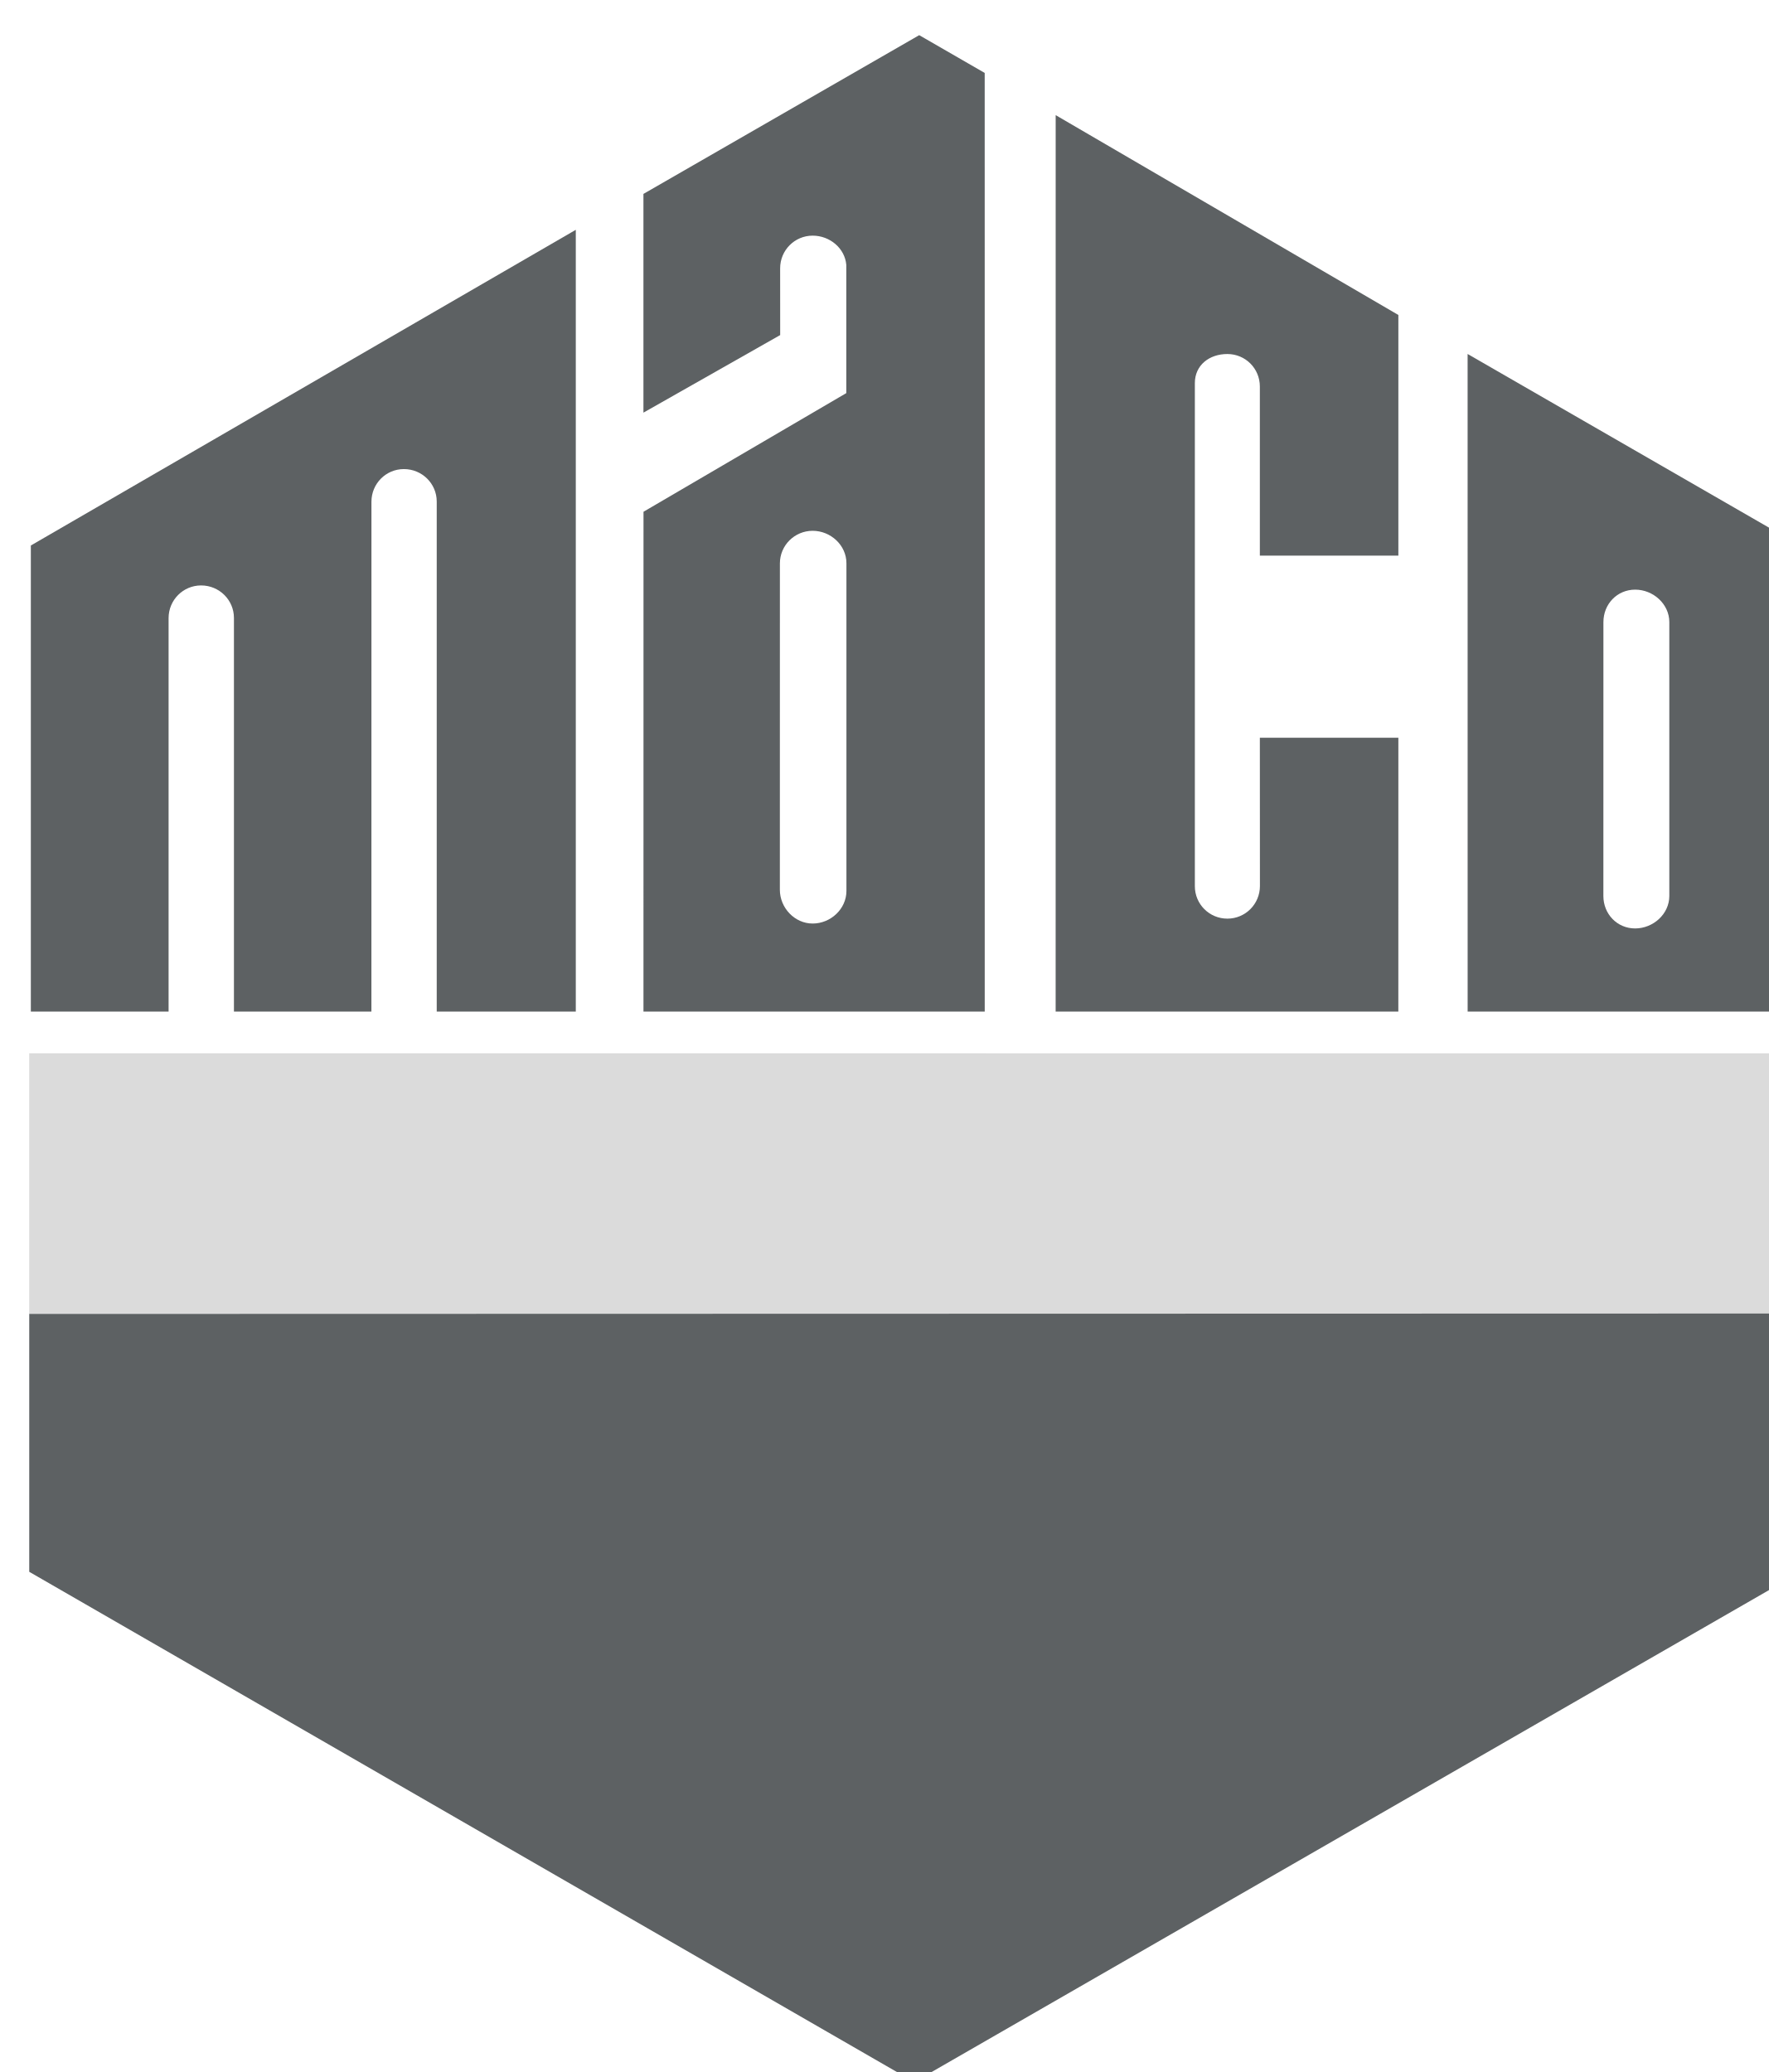
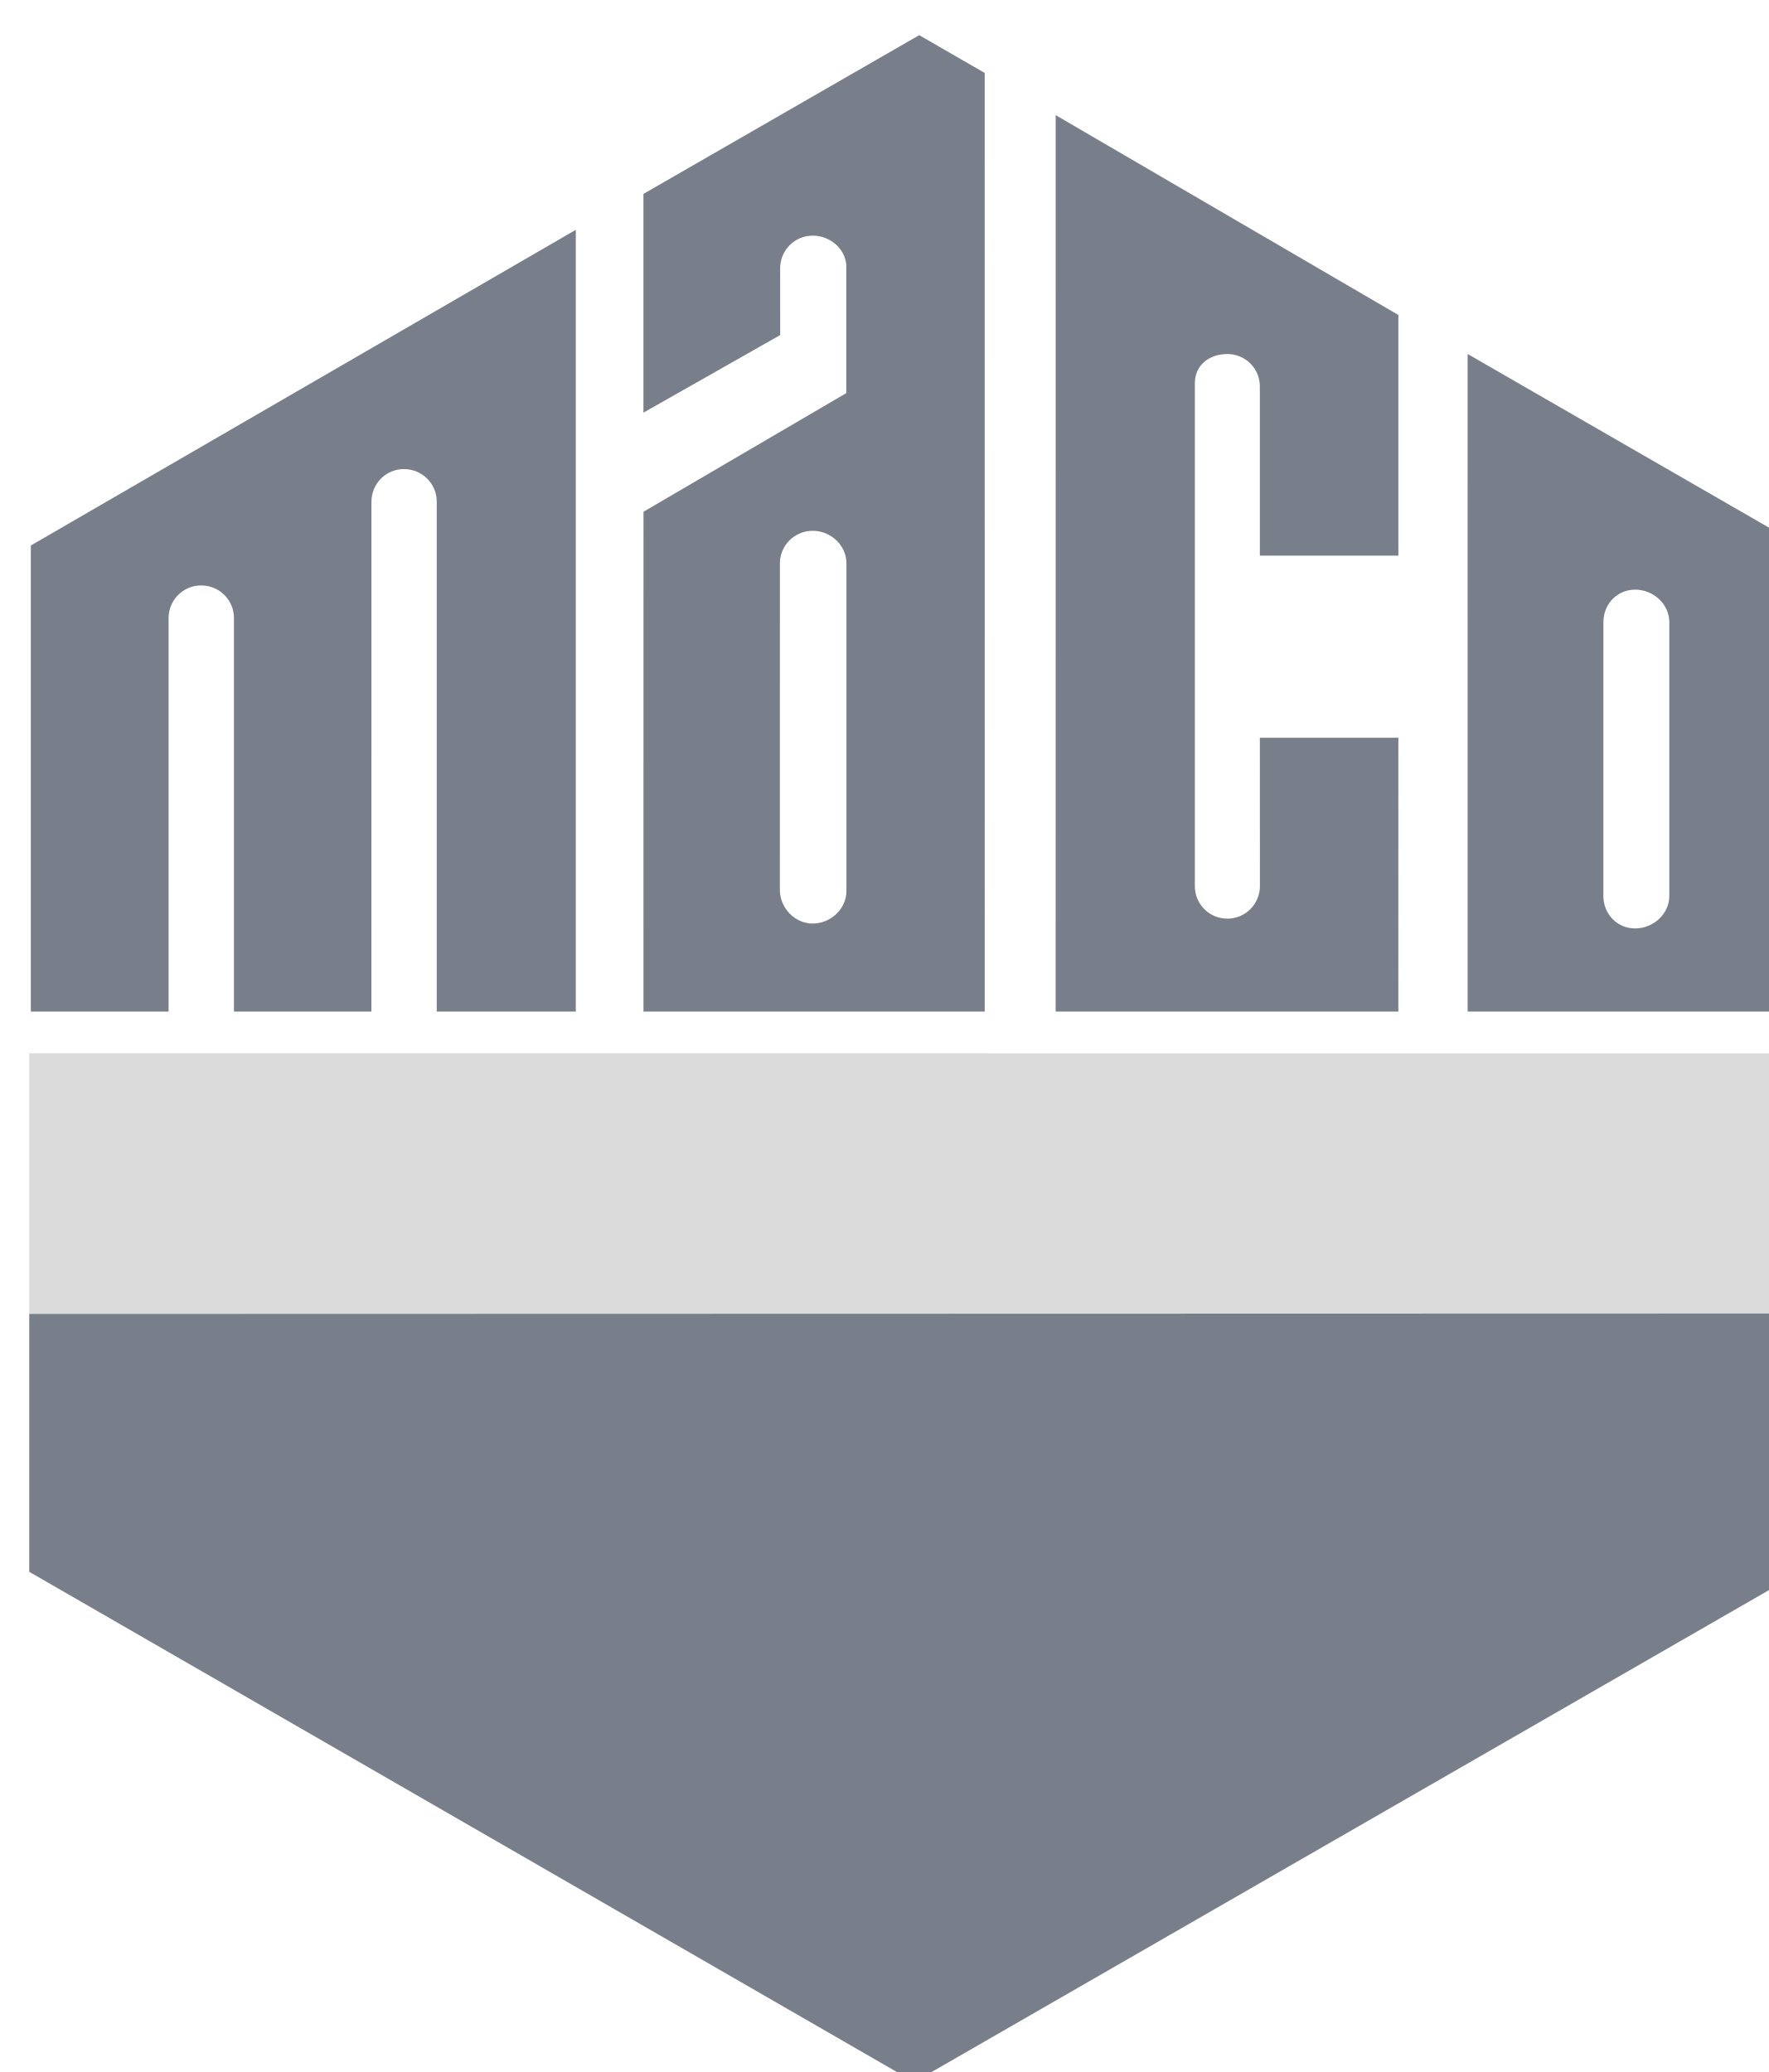
<svg xmlns="http://www.w3.org/2000/svg" version="1.0" viewBox="10 0 320 375" id="svg10900">
  <defs id="defs10902" fill="#000000" />
  <g transform="translate(6.032286,-134.9013)" id="layer1">
    <path d="M 9.253,325.533 L 330.075,325.539 L 330.075,372.768 L 9.253,372.768 L 9.253,325.533 z" id="path2375" style="fill:#dbdbdb;fill-opacity:1;fill-rule:nonzero;stroke:none" />
-     <path d="M 9.259,372.705 L 9.259,419.374 L 169.4,511.713 L 330.069,419.23 L 330.069,372.63 L 9.259,372.705 z" id="path2377" style="fill:#5d6163;fill-opacity:1;fill-rule:nonzero;stroke:none" />
-     <path d="M 46.299,249.944 L 46.299,246.736 C 46.299,243.472 43.626,240.855 40.361,240.855 C 37.097,240.855 34.474,243.503 34.474,246.768 L 34.474,277.933 L 34.474,317.979 L 9.548,317.979 L 9.548,233.629 L 108.158,176.494 L 108.158,317.979 L 82.993,317.979 L 82.993,225.672 C 82.993,222.408 80.32,219.798 77.055,219.798 C 73.791,219.798 71.181,222.439 71.181,225.704 L 71.174,317.979 L 46.299,317.979 L 46.299,249.944" id="path2379" style="fill:#5d6163;fill-opacity:1;fill-rule:nonzero;stroke:none" />
-     <path d="M 194.992,155.738 L 257.002,191.909 L 257.002,235.459 L 231.938,235.459 L 231.938,204.854 C 231.938,201.589 229.321,198.973 226.057,198.973 C 222.793,198.973 220.176,200.985 220.176,204.243 L 220.176,295.28 C 220.176,298.544 222.799,301.161 226.063,301.161 C 229.328,301.161 231.95,298.513 231.95,295.255 L 231.938,268.423 L 257.002,268.423 L 256.996,317.979 L 194.986,317.979 L 194.992,155.738" id="path2389" style="fill:#5d6163;fill-opacity:1;fill-rule:nonzero;stroke:none" />
-     <path d="M 157.129,296.141 L 157.129,236.843 C 157.129,233.578 154.28,230.968 151.015,230.968 C 147.751,230.968 145.09,233.603 145.09,236.868 L 145.084,295.934 C 145.084,299.198 147.751,302.047 151.015,302.047 C 154.28,302.047 157.129,299.406 157.129,296.141 M 120.41,227.521 L 157.104,206.049 L 157.104,182.833 C 156.846,179.821 154.116,177.55 151.021,177.55 C 147.757,177.55 145.134,180.198 145.134,183.462 L 145.141,195.545 L 120.397,209.583 L 120.397,169.996 L 170.299,141.265 L 182.149,148.102 L 182.155,317.979 L 120.403,317.979 L 120.41,227.521" id="path2391" style="fill:#5d6163;fill-opacity:1;fill-rule:evenodd;stroke:none" />
-     <path d="M 306.03,297.06 L 306.03,247.491 C 306.03,244.227 303.118,241.617 299.853,241.617 C 296.589,241.617 294.105,244.227 294.105,247.491 L 294.098,297.06 C 294.098,300.324 296.583,302.934 299.847,302.934 C 303.111,302.934 306.03,300.324 306.03,297.06 M 269.531,198.966 L 330.176,233.918 L 330.176,317.979 L 269.537,317.979 L 269.531,198.966" id="path2393" style="fill:#5d6163;fill-opacity:1;fill-rule:evenodd;stroke:none" />
+     <path d="M 9.259,372.705 L 9.259,419.374 L 169.4,511.713 L 330.069,419.23 L 330.069,372.63 L 9.259,372.705 z" id="path2377" style="fill:#797f8a;fill-opacity:1;fill-rule:nonzero;stroke:none" />
+     <path d="M 46.299,249.944 L 46.299,246.736 C 46.299,243.472 43.626,240.855 40.361,240.855 C 37.097,240.855 34.474,243.503 34.474,246.768 L 34.474,277.933 L 34.474,317.979 L 9.548,317.979 L 9.548,233.629 L 108.158,176.494 L 108.158,317.979 L 82.993,317.979 L 82.993,225.672 C 82.993,222.408 80.32,219.798 77.055,219.798 C 73.791,219.798 71.181,222.439 71.181,225.704 L 71.174,317.979 L 46.299,317.979 L 46.299,249.944" id="path2379" style="fill:#797f8a;fill-opacity:1;fill-rule:nonzero;stroke:none" />
+     <path d="M 194.992,155.738 L 257.002,191.909 L 257.002,235.459 L 231.938,235.459 L 231.938,204.854 C 231.938,201.589 229.321,198.973 226.057,198.973 C 222.793,198.973 220.176,200.985 220.176,204.243 L 220.176,295.28 C 220.176,298.544 222.799,301.161 226.063,301.161 C 229.328,301.161 231.95,298.513 231.95,295.255 L 231.938,268.423 L 257.002,268.423 L 256.996,317.979 L 194.986,317.979 L 194.992,155.738" id="path2389" style="fill:#797f8a;fill-opacity:1;fill-rule:nonzero;stroke:none" />
+     <path d="M 157.129,296.141 L 157.129,236.843 C 157.129,233.578 154.28,230.968 151.015,230.968 C 147.751,230.968 145.09,233.603 145.09,236.868 L 145.084,295.934 C 145.084,299.198 147.751,302.047 151.015,302.047 C 154.28,302.047 157.129,299.406 157.129,296.141 M 120.41,227.521 L 157.104,206.049 L 157.104,182.833 C 156.846,179.821 154.116,177.55 151.021,177.55 C 147.757,177.55 145.134,180.198 145.134,183.462 L 145.141,195.545 L 120.397,209.583 L 120.397,169.996 L 170.299,141.265 L 182.149,148.102 L 182.155,317.979 L 120.403,317.979 L 120.41,227.521" id="path2391" style="fill:#797f8a;fill-opacity:1;fill-rule:evenodd;stroke:none" />
+     <path d="M 306.03,297.06 L 306.03,247.491 C 306.03,244.227 303.118,241.617 299.853,241.617 C 296.589,241.617 294.105,244.227 294.105,247.491 L 294.098,297.06 C 294.098,300.324 296.583,302.934 299.847,302.934 C 303.111,302.934 306.03,300.324 306.03,297.06 M 269.531,198.966 L 330.176,233.918 L 330.176,317.979 L 269.537,317.979 L 269.531,198.966" id="path2393" style="fill:#797f8a;fill-opacity:1;fill-rule:evenodd;stroke:none" />
  </g>
</svg>
